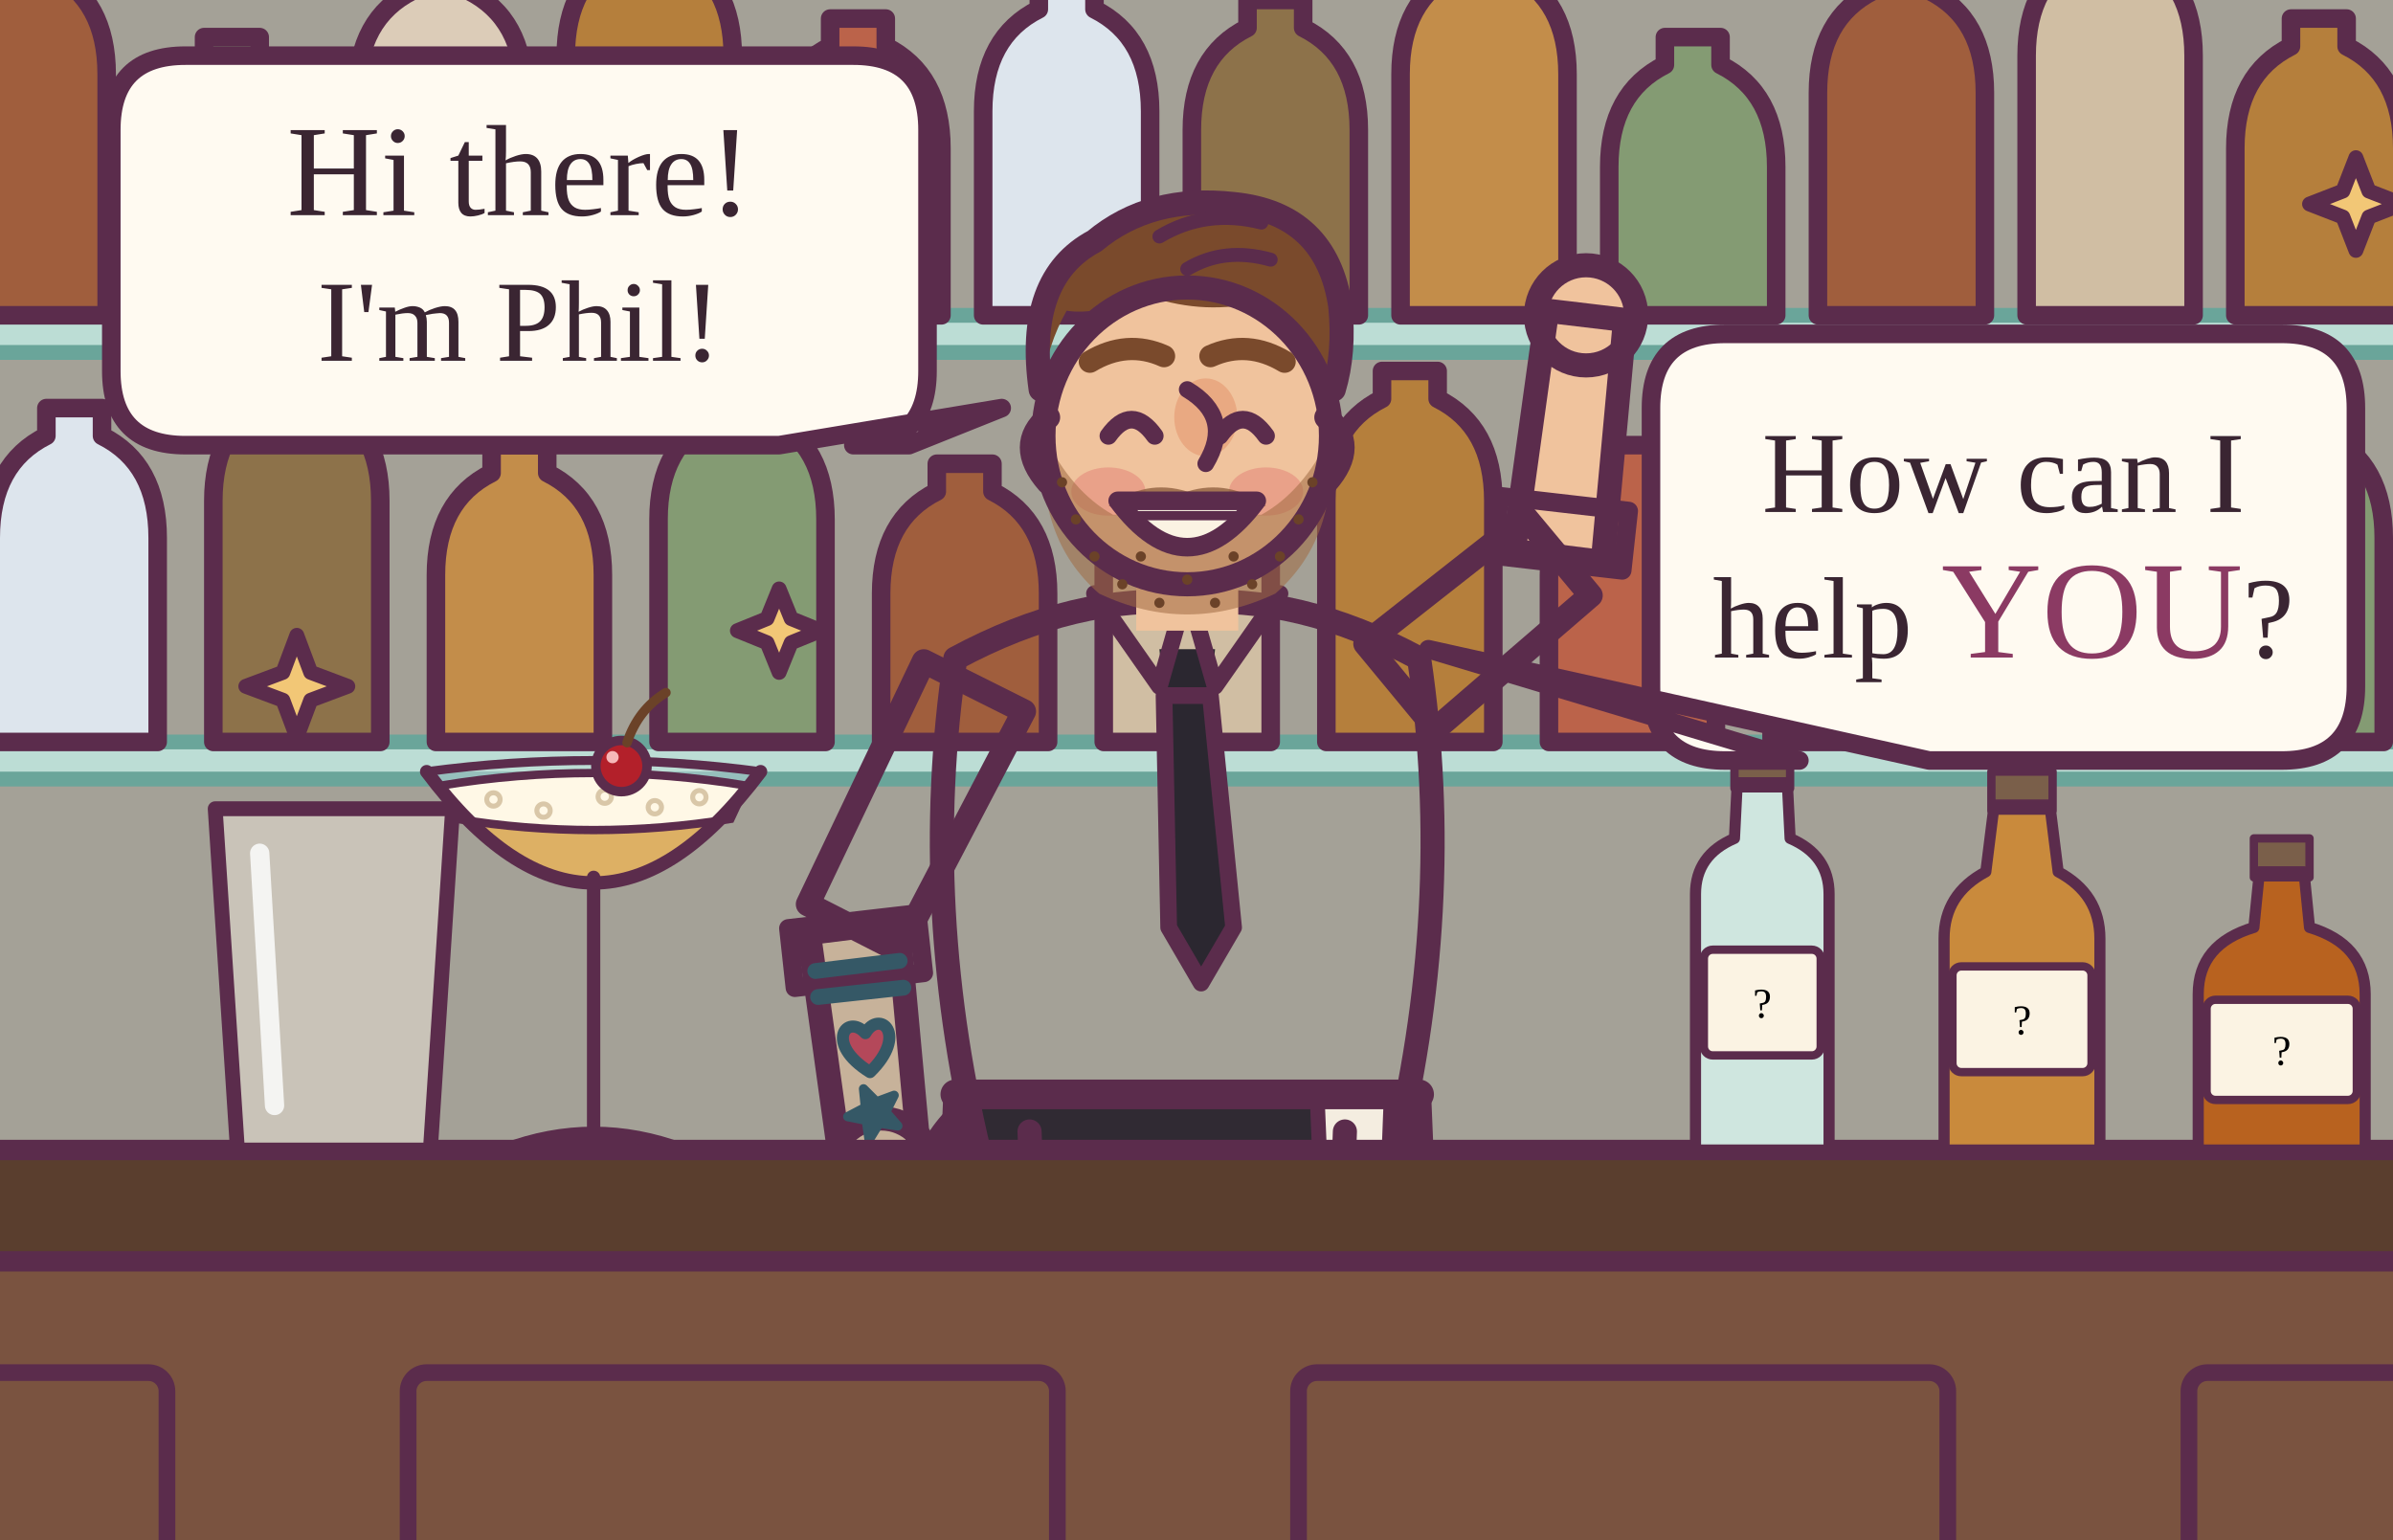
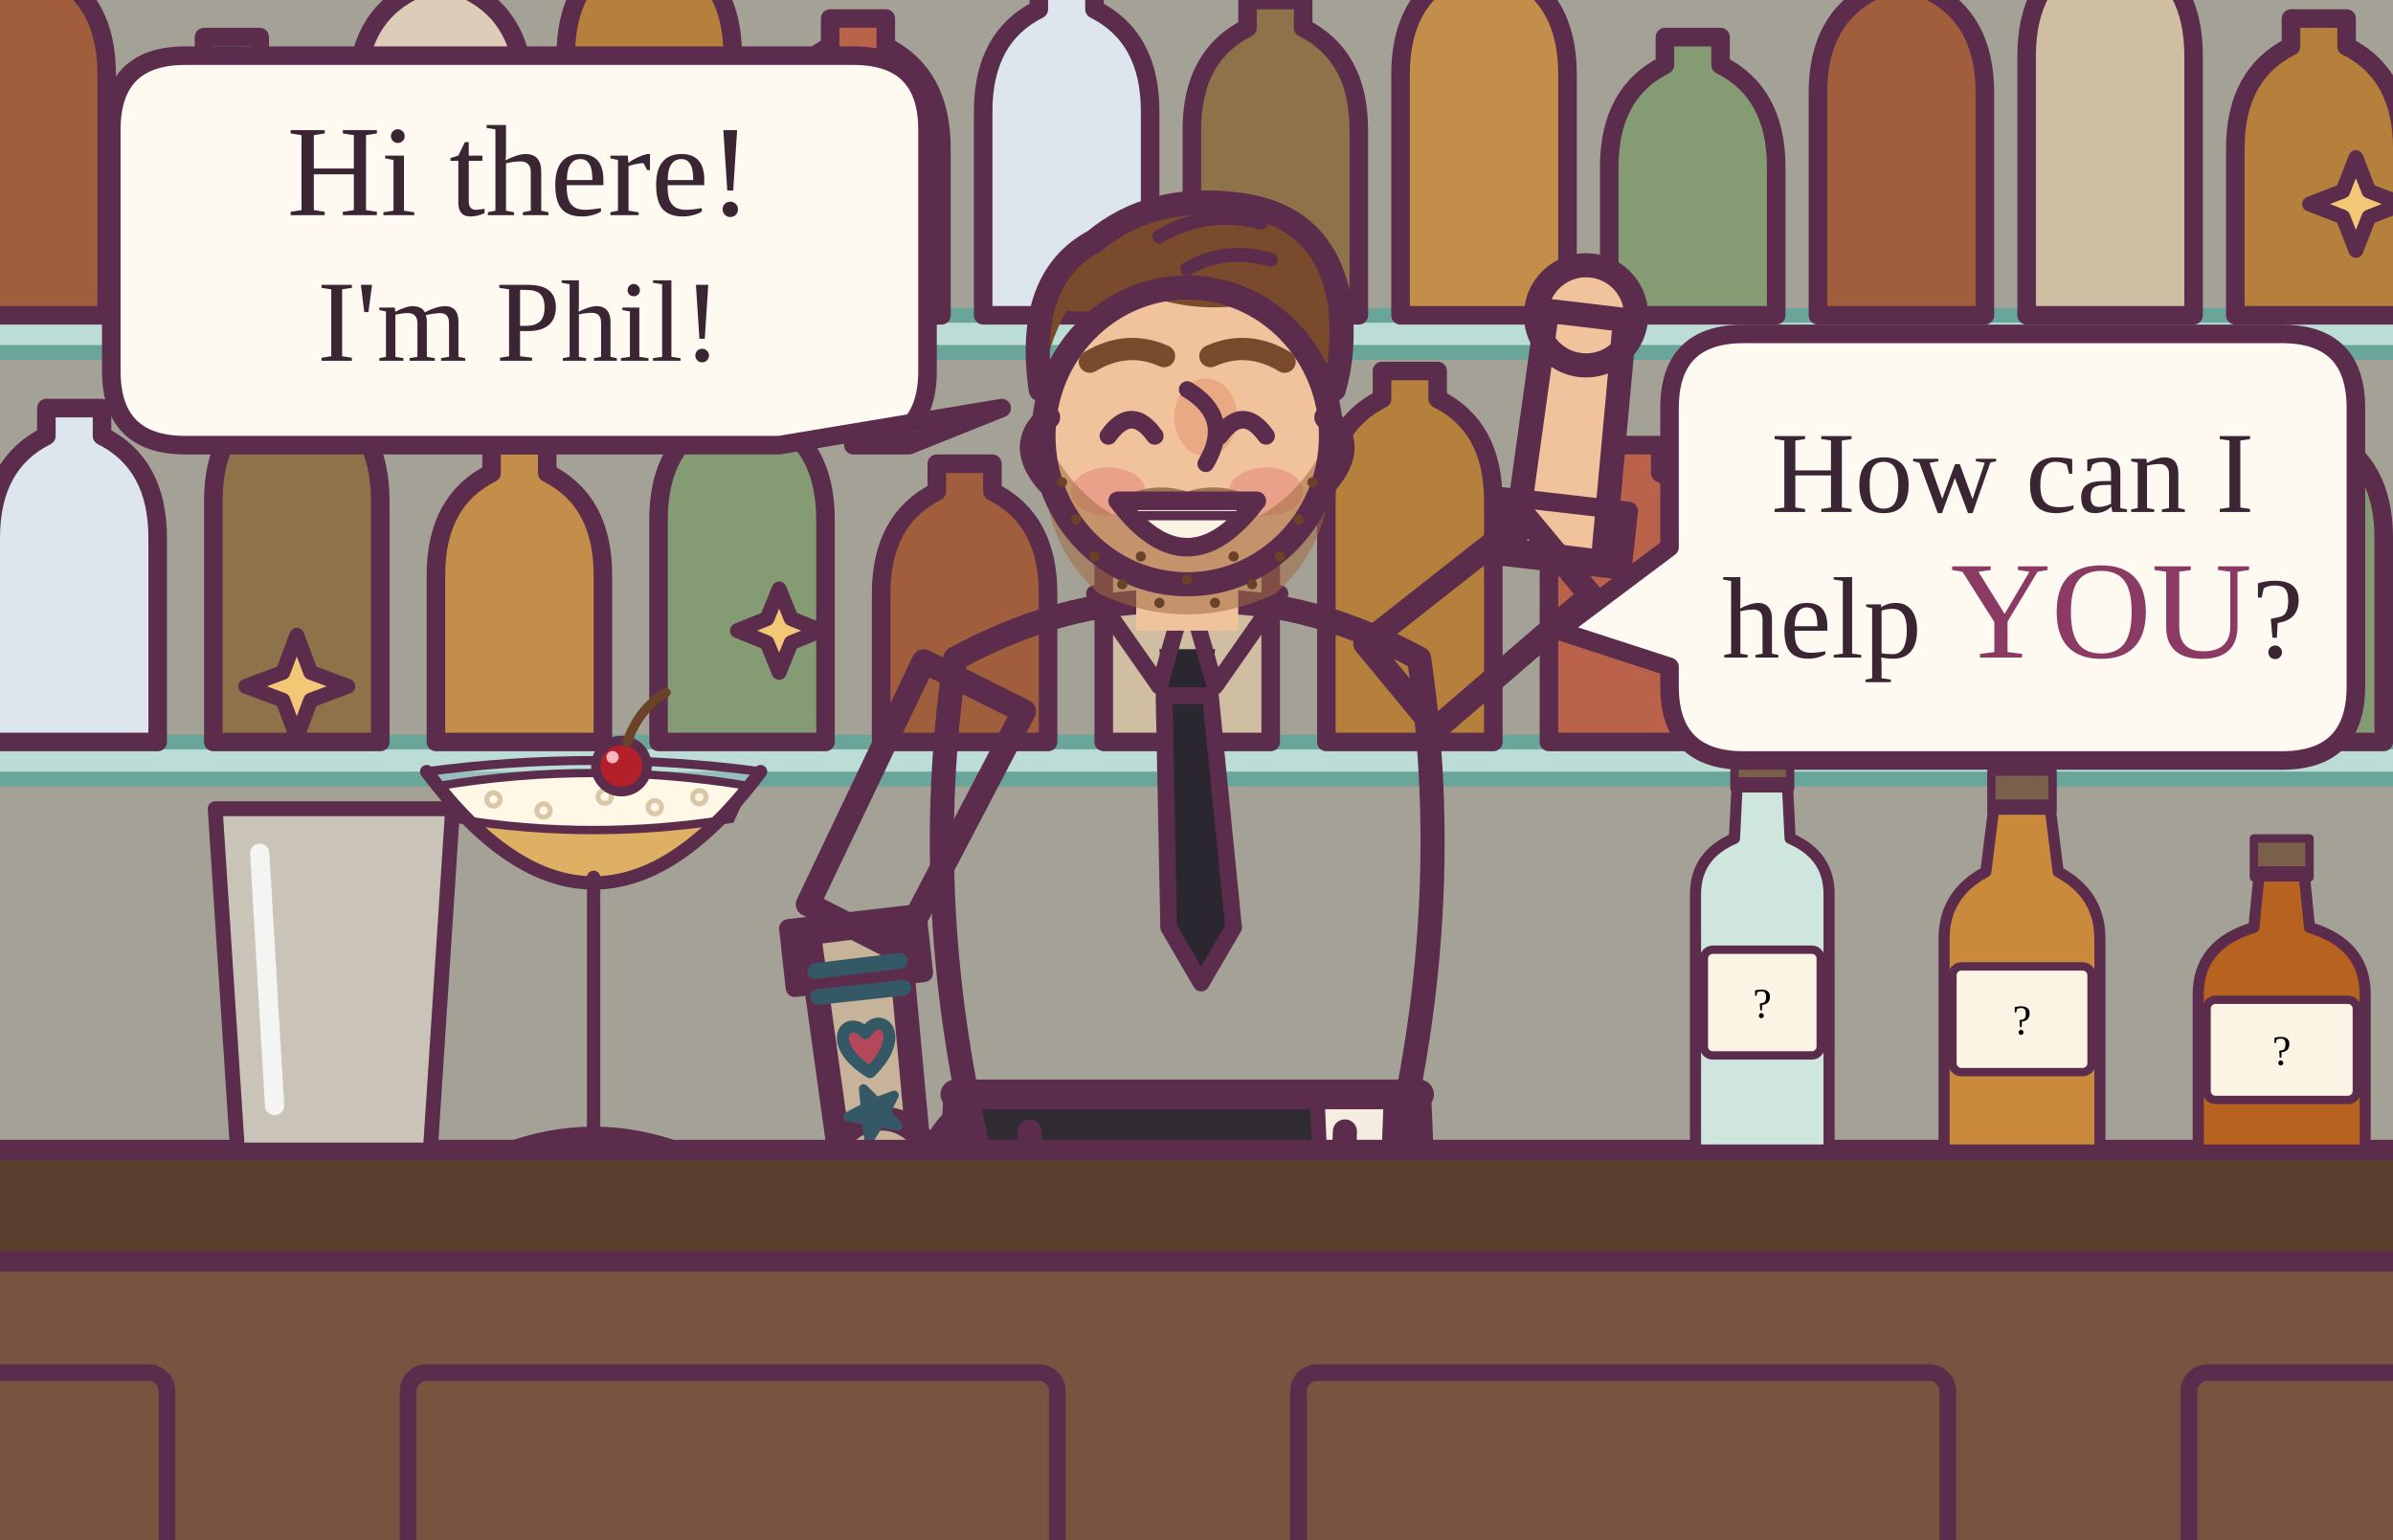
<svg viewBox="0 0 258 166" role="img" aria-label="Phil, the bartender, waves hello from behind his bar and says: Hi there! I'm Phil! Then: How can I help YOU? On the bar: a shaker and a whiskey sour on one side, and three bottles with question marks on their labels on the other">
  <g transform="translate(-72 -22)">
    <g filter="url(#wash)">
      <rect x="0" y="0" width="400" height="236" fill="#6f5443" />
      <rect x="40" y="10" width="320" height="140" fill="#cfe0dc" opacity=".55" />
    </g>
    <g filter="url(#wash)">
      <rect x="40" y="56" width="320" height="4" fill="#bfe3dc" opacity=".9" />
    </g>
    <g filter="url(#crayon)" fill="none" stroke="#5b2c4c" stroke-width="2.6" stroke-linecap="round" stroke-linejoin="round">
      <path d="M40 56 H360 M40 60 H360" stroke="#6aa59a" stroke-width="1.6" />
    </g>
    <g filter="url(#wash)">
      <path d="M43.0 56 L43.0 36 Q43.0 28 49.0 25 L49.0 22 L55.0 22 L55.0 25 Q61.0 28 61.0 36 L61.0 56Z" fill="#c98a3c" opacity=".85" />
    </g>
    <g filter="url(#crayon)" fill="none" stroke="#5b2c4c" stroke-width="2.6" stroke-linecap="round" stroke-linejoin="round">
      <path d="M43.0 56 L43.0 36 Q43.0 28 49.0 25 L49.0 22 L55.0 22 L55.0 25 Q61.0 28 61.0 36 L61.0 56Z" stroke-width="2" />
    </g>
    <g filter="url(#wash)">
      <path d="M65.5 56 L65.5 30 Q65.5 22 71.5 19 L71.5 16 L77.5 16 L77.5 19 Q83.5 22 83.5 30 L83.5 56Z" fill="#a0522d" opacity=".85" />
    </g>
    <g filter="url(#crayon)" fill="none" stroke="#5b2c4c" stroke-width="2.6" stroke-linecap="round" stroke-linejoin="round">
      <path d="M65.5 56 L65.5 30 Q65.5 22 71.5 19 L71.5 16 L77.5 16 L77.5 19 Q83.5 22 83.5 30 L83.5 56Z" stroke-width="2" />
    </g>
    <g filter="url(#wash)">
      <path d="M88.0 56 L88.0 40 Q88.0 32 94.0 29 L94.0 26 L100.0 26 L100.0 29 Q106.0 32 106.0 40 L106.0 56Z" fill="#7f9a6c" opacity=".85" />
    </g>
    <g filter="url(#crayon)" fill="none" stroke="#5b2c4c" stroke-width="2.6" stroke-linecap="round" stroke-linejoin="round">
      <path d="M88.0 56 L88.0 40 Q88.0 32 94.0 29 L94.0 26 L100.0 26 L100.0 29 Q106.0 32 106.0 40 L106.0 56Z" stroke-width="2" />
    </g>
    <g filter="url(#wash)">
      <path d="M110.5 56 L110.5 32 Q110.5 24 116.5 21 L116.5 18 L122.5 18 L122.5 21 Q128.5 24 128.5 32 L128.5 56Z" fill="#e6d3bd" opacity=".85" />
    </g>
    <g filter="url(#crayon)" fill="none" stroke="#5b2c4c" stroke-width="2.6" stroke-linecap="round" stroke-linejoin="round">
      <path d="M110.5 56 L110.5 32 Q110.5 24 116.5 21 L116.5 18 L122.5 18 L122.5 21 Q128.5 24 128.5 32 L128.5 56Z" stroke-width="2" />
    </g>
    <g filter="url(#wash)">
      <path d="M133.0 56 L133.0 28 Q133.0 20 139.0 17 L139.0 14 L145.0 14 L145.0 17 Q151.0 20 151.0 28 L151.0 56Z" fill="#b9792c" opacity=".85" />
    </g>
    <g filter="url(#crayon)" fill="none" stroke="#5b2c4c" stroke-width="2.6" stroke-linecap="round" stroke-linejoin="round">
      <path d="M133.0 56 L133.0 28 Q133.0 20 139.0 17 L139.0 14 L145.0 14 L145.0 17 Q151.0 20 151.0 28 L151.0 56Z" stroke-width="2" />
    </g>
    <g filter="url(#wash)">
      <path d="M155.5 56 L155.5 38 Q155.5 30 161.5 27 L161.5 24 L167.5 24 L167.5 27 Q173.5 30 173.5 38 L173.5 56Z" fill="#c0583c" opacity=".85" />
    </g>
    <g filter="url(#crayon)" fill="none" stroke="#5b2c4c" stroke-width="2.6" stroke-linecap="round" stroke-linejoin="round">
      <path d="M155.5 56 L155.5 38 Q155.5 30 161.5 27 L161.5 24 L167.5 24 L167.5 27 Q173.5 30 173.5 38 L173.5 56Z" stroke-width="2" />
    </g>
    <g filter="url(#wash)">
      <path d="M178.0 56 L178.0 34 Q178.0 26 184.0 23 L184.0 20 L190.0 20 L190.0 23 Q196.0 26 196.0 34 L196.0 56Z" fill="#e7f1fb" opacity=".85" />
    </g>
    <g filter="url(#crayon)" fill="none" stroke="#5b2c4c" stroke-width="2.6" stroke-linecap="round" stroke-linejoin="round">
      <path d="M178.0 56 L178.0 34 Q178.0 26 184.0 23 L184.0 20 L190.0 20 L190.0 23 Q196.0 26 196.0 34 L196.0 56Z" stroke-width="2" />
    </g>
    <g filter="url(#wash)">
      <path d="M200.5 56 L200.5 36 Q200.5 28 206.5 25 L206.5 22 L212.5 22 L212.5 25 Q218.5 28 218.5 36 L218.5 56Z" fill="#8a6a3c" opacity=".85" />
    </g>
    <g filter="url(#crayon)" fill="none" stroke="#5b2c4c" stroke-width="2.6" stroke-linecap="round" stroke-linejoin="round">
      <path d="M200.5 56 L200.5 36 Q200.5 28 206.5 25 L206.5 22 L212.5 22 L212.5 25 Q218.5 28 218.5 36 L218.5 56Z" stroke-width="2" />
    </g>
    <g filter="url(#wash)">
      <path d="M223.0 56 L223.0 30 Q223.0 22 229.0 19 L229.0 16 L235.0 16 L235.0 19 Q241.0 22 241.0 30 L241.0 56Z" fill="#c98a3c" opacity=".85" />
    </g>
    <g filter="url(#crayon)" fill="none" stroke="#5b2c4c" stroke-width="2.6" stroke-linecap="round" stroke-linejoin="round">
      <path d="M223.0 56 L223.0 30 Q223.0 22 229.0 19 L229.0 16 L235.0 16 L235.0 19 Q241.0 22 241.0 30 L241.0 56Z" stroke-width="2" />
    </g>
    <g filter="url(#wash)">
      <path d="M245.5 56 L245.5 40 Q245.5 32 251.5 29 L251.5 26 L257.5 26 L257.5 29 Q263.5 32 263.5 40 L263.5 56Z" fill="#7f9a6c" opacity=".85" />
    </g>
    <g filter="url(#crayon)" fill="none" stroke="#5b2c4c" stroke-width="2.6" stroke-linecap="round" stroke-linejoin="round">
      <path d="M245.5 56 L245.5 40 Q245.5 32 251.5 29 L251.5 26 L257.5 26 L257.5 29 Q263.5 32 263.5 40 L263.5 56Z" stroke-width="2" />
    </g>
    <g filter="url(#wash)">
      <path d="M268.0 56 L268.0 32 Q268.0 24 274.0 21 L274.0 18 L280.0 18 L280.0 21 Q286.0 24 286.0 32 L286.0 56Z" fill="#a0522d" opacity=".85" />
    </g>
    <g filter="url(#crayon)" fill="none" stroke="#5b2c4c" stroke-width="2.6" stroke-linecap="round" stroke-linejoin="round">
      <path d="M268.0 56 L268.0 32 Q268.0 24 274.0 21 L274.0 18 L280.0 18 L280.0 21 Q286.0 24 286.0 32 L286.0 56Z" stroke-width="2" />
    </g>
    <g filter="url(#wash)">
      <path d="M290.5 56 L290.5 28 Q290.5 20 296.5 17 L296.5 14 L302.5 14 L302.5 17 Q308.5 20 308.5 28 L308.5 56Z" fill="#d8c3a5" opacity=".85" />
    </g>
    <g filter="url(#crayon)" fill="none" stroke="#5b2c4c" stroke-width="2.6" stroke-linecap="round" stroke-linejoin="round">
      <path d="M290.5 56 L290.5 28 Q290.5 20 296.5 17 L296.5 14 L302.5 14 L302.5 17 Q308.5 20 308.5 28 L308.5 56Z" stroke-width="2" />
    </g>
    <g filter="url(#wash)">
      <path d="M313.0 56 L313.0 38 Q313.0 30 319.0 27 L319.0 24 L325.0 24 L325.0 27 Q331.0 30 331.0 38 L331.0 56Z" fill="#b9792c" opacity=".85" />
    </g>
    <g filter="url(#crayon)" fill="none" stroke="#5b2c4c" stroke-width="2.6" stroke-linecap="round" stroke-linejoin="round">
      <path d="M313.0 56 L313.0 38 Q313.0 30 319.0 27 L319.0 24 L325.0 24 L325.0 27 Q331.0 30 331.0 38 L331.0 56Z" stroke-width="2" />
    </g>
    <g filter="url(#wash)">
      <path d="M335.5 56 L335.5 34 Q335.5 26 341.5 23 L341.5 20 L347.5 20 L347.5 23 Q353.5 26 353.5 34 L353.5 56Z" fill="#c0583c" opacity=".85" />
    </g>
    <g filter="url(#crayon)" fill="none" stroke="#5b2c4c" stroke-width="2.6" stroke-linecap="round" stroke-linejoin="round">
      <path d="M335.5 56 L335.5 34 Q335.5 26 341.5 23 L341.5 20 L347.5 20 L347.5 23 Q353.5 26 353.5 34 L353.5 56Z" stroke-width="2" />
    </g>
    <g filter="url(#wash)">
      <rect x="40" y="102" width="320" height="4" fill="#bfe3dc" opacity=".9" />
    </g>
    <g filter="url(#crayon)" fill="none" stroke="#5b2c4c" stroke-width="2.6" stroke-linecap="round" stroke-linejoin="round">
      <path d="M40 102 H360 M40 106 H360" stroke="#6aa59a" stroke-width="1.6" />
    </g>
    <g filter="url(#wash)">
      <path d="M47 102 L47 86 Q47 78 53 75 L53 72 L59 72 L59 75 Q65 78 65 86 L65 102Z" fill="#c0583c" opacity=".85" />
    </g>
    <g filter="url(#crayon)" fill="none" stroke="#5b2c4c" stroke-width="2.6" stroke-linecap="round" stroke-linejoin="round">
      <path d="M47 102 L47 86 Q47 78 53 75 L53 72 L59 72 L59 75 Q65 78 65 86 L65 102Z" stroke-width="2" />
    </g>
    <g filter="url(#wash)">
      <path d="M71 102 L71 80 Q71 72 77 69 L77 66 L83 66 L83 69 Q89 72 89 80 L89 102Z" fill="#e7f1fb" opacity=".85" />
    </g>
    <g filter="url(#crayon)" fill="none" stroke="#5b2c4c" stroke-width="2.6" stroke-linecap="round" stroke-linejoin="round">
      <path d="M71 102 L71 80 Q71 72 77 69 L77 66 L83 66 L83 69 Q89 72 89 80 L89 102Z" stroke-width="2" />
    </g>
    <g filter="url(#wash)">
      <path d="M95 102 L95 76 Q95 68 101 65 L101 62 L107 62 L107 65 Q113 68 113 76 L113 102Z" fill="#8a6a3c" opacity=".85" />
    </g>
    <g filter="url(#crayon)" fill="none" stroke="#5b2c4c" stroke-width="2.6" stroke-linecap="round" stroke-linejoin="round">
      <path d="M95 102 L95 76 Q95 68 101 65 L101 62 L107 62 L107 65 Q113 68 113 76 L113 102Z" stroke-width="2" />
    </g>
    <g filter="url(#wash)">
      <path d="M119 102 L119 84 Q119 76 125 73 L125 70 L131 70 L131 73 Q137 76 137 84 L137 102Z" fill="#c98a3c" opacity=".85" />
    </g>
    <g filter="url(#crayon)" fill="none" stroke="#5b2c4c" stroke-width="2.6" stroke-linecap="round" stroke-linejoin="round">
      <path d="M119 102 L119 84 Q119 76 125 73 L125 70 L131 70 L131 73 Q137 76 137 84 L137 102Z" stroke-width="2" />
    </g>
    <g filter="url(#wash)">
      <path d="M143 102 L143 78 Q143 70 149 67 L149 64 L155 64 L155 67 Q161 70 161 78 L161 102Z" fill="#7f9a6c" opacity=".85" />
    </g>
    <g filter="url(#crayon)" fill="none" stroke="#5b2c4c" stroke-width="2.6" stroke-linecap="round" stroke-linejoin="round">
      <path d="M143 102 L143 78 Q143 70 149 67 L149 64 L155 64 L155 67 Q161 70 161 78 L161 102Z" stroke-width="2" />
    </g>
    <g filter="url(#wash)">
      <path d="M167 102 L167 86 Q167 78 173 75 L173 72 L179 72 L179 75 Q185 78 185 86 L185 102Z" fill="#a0522d" opacity=".85" />
    </g>
    <g filter="url(#crayon)" fill="none" stroke="#5b2c4c" stroke-width="2.6" stroke-linecap="round" stroke-linejoin="round">
      <path d="M167 102 L167 86 Q167 78 173 75 L173 72 L179 72 L179 75 Q185 78 185 86 L185 102Z" stroke-width="2" />
    </g>
    <g filter="url(#wash)">
      <path d="M191 102 L191 80 Q191 72 197 69 L197 66 L203 66 L203 69 Q209 72 209 80 L209 102Z" fill="#d8c3a5" opacity=".85" />
    </g>
    <g filter="url(#crayon)" fill="none" stroke="#5b2c4c" stroke-width="2.6" stroke-linecap="round" stroke-linejoin="round">
      <path d="M191 102 L191 80 Q191 72 197 69 L197 66 L203 66 L203 69 Q209 72 209 80 L209 102Z" stroke-width="2" />
    </g>
    <g filter="url(#wash)">
      <path d="M215 102 L215 76 Q215 68 221 65 L221 62 L227 62 L227 65 Q233 68 233 76 L233 102Z" fill="#b9792c" opacity=".85" />
    </g>
    <g filter="url(#crayon)" fill="none" stroke="#5b2c4c" stroke-width="2.6" stroke-linecap="round" stroke-linejoin="round">
      <path d="M215 102 L215 76 Q215 68 221 65 L221 62 L227 62 L227 65 Q233 68 233 76 L233 102Z" stroke-width="2" />
    </g>
    <g filter="url(#wash)">
      <path d="M239 102 L239 84 Q239 76 245 73 L245 70 L251 70 L251 73 Q257 76 257 84 L257 102Z" fill="#c0583c" opacity=".85" />
    </g>
    <g filter="url(#crayon)" fill="none" stroke="#5b2c4c" stroke-width="2.6" stroke-linecap="round" stroke-linejoin="round">
      <path d="M239 102 L239 84 Q239 76 245 73 L245 70 L251 70 L251 73 Q257 76 257 84 L257 102Z" stroke-width="2" />
    </g>
    <g filter="url(#wash)">
      <path d="M263 102 L263 78 Q263 70 269 67 L269 64 L275 64 L275 67 Q281 70 281 78 L281 102Z" fill="#c98a3c" opacity=".85" />
    </g>
    <g filter="url(#crayon)" fill="none" stroke="#5b2c4c" stroke-width="2.6" stroke-linecap="round" stroke-linejoin="round">
      <path d="M263 102 L263 78 Q263 70 269 67 L269 64 L275 64 L275 67 Q281 70 281 78 L281 102Z" stroke-width="2" />
    </g>
    <g filter="url(#wash)">
      <path d="M287 102 L287 86 Q287 78 293 75 L293 72 L299 72 L299 75 Q305 78 305 86 L305 102Z" fill="#a0522d" opacity=".85" />
    </g>
    <g filter="url(#crayon)" fill="none" stroke="#5b2c4c" stroke-width="2.6" stroke-linecap="round" stroke-linejoin="round">
      <path d="M287 102 L287 86 Q287 78 293 75 L293 72 L299 72 L299 75 Q305 78 305 86 L305 102Z" stroke-width="2" />
    </g>
    <g filter="url(#wash)">
      <path d="M311 102 L311 80 Q311 72 317 69 L317 66 L323 66 L323 69 Q329 72 329 80 L329 102Z" fill="#7f9a6c" opacity=".85" />
    </g>
    <g filter="url(#crayon)" fill="none" stroke="#5b2c4c" stroke-width="2.6" stroke-linecap="round" stroke-linejoin="round">
      <path d="M311 102 L311 80 Q311 72 317 69 L317 66 L323 66 L323 69 Q329 72 329 80 L329 102Z" stroke-width="2" />
    </g>
    <g filter="url(#wash)">
      <path d="M335 102 L335 76 Q335 68 341 65 L341 62 L347 62 L347 65 Q353 68 353 76 L353 102Z" fill="#e6d3bd" opacity=".85" />
    </g>
    <g filter="url(#crayon)" fill="none" stroke="#5b2c4c" stroke-width="2.6" stroke-linecap="round" stroke-linejoin="round">
      <path d="M335 102 L335 76 Q335 68 341 65 L341 62 L347 62 L347 65 Q353 68 353 76 L353 102Z" stroke-width="2" />
    </g>
    <g transform="translate(200 206) scale(1 1)">
      <g>
        <g>
          <g filter="url(#wash)">
            <path d="M-40.8 -83.4 L-37.2 -57.5 L-28.8 -58.5 L-31.2 -84.6Z" fill="#f0c39d" />
            <circle cx="-33" cy="-58" r="5.4" fill="#f0c39d" />
            <path d="M-28.4 -112.7 L-40.9 -86.5 L-31.1 -81.5 L-17.6 -107.3Z" fill="url(#plaid)" />
            <path d="M-29.1 -85.5 L-43 -83.9 L-42.3 -77.5 L-28.4 -79.1Z" fill="url(#plaid)" />
            <path d="M-40.8 -83.4 L-37.2 -57.5 L-28.8 -58.5 L-31.2 -84.6Z" fill="#5f8494" opacity=".28" />
          </g>
          <g filter="url(#boil)" fill="none" stroke="#5b2c4c" stroke-width="2.6" stroke-linecap="round" stroke-linejoin="round">
            <path d="M-40.8 -83.4 L-37.2 -57.5 L-28.8 -58.5 L-31.2 -84.6Z" />
            <circle cx="-33" cy="-58" r="5.4" />
            <path d="M-28.4 -112.7 L-40.9 -86.5 L-31.1 -81.5 L-17.6 -107.3Z" />
            <path d="M-29.1 -85.5 L-43 -83.9 L-42.3 -77.5 L-28.4 -79.1Z" stroke-width="2" />
            <g stroke="#355866">
              <path d="M-31 -80.4 L-40.1 -79.3" stroke-width="1.7" />
              <path d="M-30.6 -77.5 L-39.8 -76.5" stroke-width="1.7" />
              <path d="M-34.2 -68.4 C-39.2 -71.5 -36.7 -74.8 -34.7 -72.6 C-33.2 -75.2 -30 -72.5 -34.2 -68.4Z" fill="#b4485a" stroke-width="1.3" />
              <path d="M-36.6 -63.6 -34.7 -64.6 -34.9 -66.6 -33.5 -65.2 -31.6 -65.9 -32.5 -64.1 -31.2 -62.6 -33.2 -62.9 -34.3 -61.1 -34.6 -63.2Z" fill="#355866" stroke-width="1" />
            </g>
          </g>
        </g>
        <g>
          <g filter="url(#wash)">
            <ellipse cx="-11" cy="-3.5" rx="10.5" ry="4.6" fill="#3b2a22" />
            <ellipse cx="11" cy="-3.5" rx="10.5" ry="4.6" fill="#3b2a22" />
            <path d="M-17 -62 L-15 -7 L-4 -7 L-1.5 -56 L1.5 -56 L4 -7 L15 -7 L17 -62Z" fill="#4b5a73" />
            <path d="M-25 -113 Q-29 -86 -22 -58 L22 -58 Q29 -86 25 -113 Q12 -120 0 -119 Q-12 -120 -25 -113Z" fill="url(#plaid)" />
            <path d="M-3 -114 L3 -114 L2.5 -109 L-2.5 -109Z M-2.5 -109 L2.5 -109 L5 -84 L1.5 -78 L-2 -84Z" fill="#2b2730" />
            <path d="M-10 -120 L-3 -110 L-1 -117Z M10 -120 L3 -110 L1 -117Z" fill="url(#plaid)" />
            <path d="M-25 -66 L25 -66 L26.5 -30 Q0 -25 -26.5 -30Z" fill="#302a33" />
            <path d="M14 -66 L22 -66 L21 -40 L15 -42Z" fill="#f4ede0" />
          </g>
          <g filter="url(#boil)" fill="none" stroke="#5b2c4c" stroke-width="2.6" stroke-linecap="round" stroke-linejoin="round">
            <ellipse cx="-11" cy="-3.5" rx="10.5" ry="4.6" />
            <ellipse cx="11" cy="-3.5" rx="10.5" ry="4.6" />
            <path d="M-17 -62 L-15 -7 L-4 -7 L-1.5 -56 M1.5 -56 L4 -7 L15 -7 L17 -62" />
            <path d="M-25 -113 Q-29 -86 -22 -58 L22 -58 Q29 -86 25 -113 Q12 -120 0 -119 Q-12 -120 -25 -113Z" />
            <path d="M-2.5 -109 L2.5 -109 L5 -84 L1.5 -78 L-2 -84Z" stroke-width="1.8" />
            <path d="M-10 -120 L-3 -110 L-1 -117 M10 -120 L3 -110 L1 -117" stroke-width="1.8" />
            <path d="M-25 -66 L25 -66 L26.5 -30 Q0 -25 -26.5 -30Z" />
            <path d="M-25 -66 H25" stroke-width="3.2" />
            <path d="M-8 -52 h14 v12 h-14Z" stroke="#56505a" stroke-width="1.5" />
            <path d="M14 -66 L22 -66 L21 -40 L15 -42Z" stroke-width="1.6" />
            <path d="M-25 -64 q-6 6 -3 14 M-25 -64 q-2 8 2 13" stroke-width="1.8" />
          </g>
        </g>
        <g>
          <g filter="url(#wash)">
            <rect x="-5.5" y="-125" width="11" height="9" fill="#f0c39d" />
            <ellipse cx="0" cy="-137" rx="15.5" ry="16" fill="#f0c39d" />
            <ellipse cx="-14.5" cy="-136" rx="3" ry="4.4" fill="#f0c39d" />
            <ellipse cx="14.5" cy="-136" rx="3" ry="4.4" fill="#f0c39d" />
            <ellipse cx="-8.5" cy="-131" rx="4" ry="2.6" fill="#e48b7c" opacity=".6" />
            <ellipse cx="8.5" cy="-131" rx="4" ry="2.6" fill="#e48b7c" opacity=".6" />
            <ellipse cx="2" cy="-139" rx="3.4" ry="4.2" fill="#e9a982" />
            <path d="M-15.4 -137 Q-16.4 -126 -9.5 -120 Q0 -115.5 9.5 -120 Q16.4 -126 15.4 -137 Q12.5 -131 8 -128.5 L-8 -128.5 Q-12.5 -131 -15.4 -137Z" fill="#a06a42" opacity=".55" />
            <path d="M-8.5 -129.4 Q-4.5 -132.4 0 -131 Q4.5 -132.4 8.5 -129.4 Q4.5 -130.2 0 -129.8 Q-4.5 -130.2 -8.5 -129.4Z" fill="#8a5a3a" opacity=".75" />
            <path d="M-15.8 -142 Q-17.5 -154 -10 -158 Q-4 -163 5 -162 Q15 -161 16.5 -151 Q17 -146 15.8 -142 Q14 -149 8 -151.5 Q2 -150 -4 -152 Q-10 -150 -13 -150.5 Q-15 -147 -15.8 -142Z" fill="#7a4a2c" />
          </g>
          <g filter="url(#boil)" fill="none" stroke="#5b2c4c" stroke-width="2.6" stroke-linecap="round" stroke-linejoin="round">
            <ellipse cx="0" cy="-137" rx="15.5" ry="16" />
            <path d="M-15.0 -139 q-3.5 3 0 7" />
            <path d="M15.0 -139 q3.5 3 0 7" />
            <path d="M-8.5 -137 q2.5 -3.5 5 0 M3.5 -137 q2.5 -3.5 5 0" stroke-width="1.9" />
            <path d="M-4 -127 h8" stroke-width="2" />
            <path d="M0 -142 q5 3 2 8" stroke-width="1.8" />
            <circle cx="-12" cy="-128" r=".55" fill="#6b4228" stroke="none" />
            <circle cx="-10" cy="-124" r=".55" fill="#6b4228" stroke="none" />
            <circle cx="-7" cy="-121" r=".55" fill="#6b4228" stroke="none" />
            <circle cx="-3" cy="-119" r=".55" fill="#6b4228" stroke="none" />
            <circle cx="3" cy="-119" r=".55" fill="#6b4228" stroke="none" />
            <circle cx="7" cy="-121" r=".55" fill="#6b4228" stroke="none" />
            <circle cx="10" cy="-124" r=".55" fill="#6b4228" stroke="none" />
            <circle cx="12" cy="-128" r=".55" fill="#6b4228" stroke="none" />
            <circle cx="-5" cy="-124" r=".55" fill="#6b4228" stroke="none" />
            <circle cx="5" cy="-124" r=".55" fill="#6b4228" stroke="none" />
            <circle cx="0" cy="-121.5" r=".55" fill="#6b4228" stroke="none" />
            <circle cx="-13.5" cy="-132" r=".55" fill="#6b4228" stroke="none" />
            <circle cx="13.5" cy="-132" r=".55" fill="#6b4228" stroke="none" />
            <path d="M-7.5 -130 q7.5 10 15 0Z" fill="#fbf3e3" stroke-width="2" />
            <path d="M-6.4 -128.4 h12.8" stroke-width="1" />
            <path d="M-10.5 -145 q4 -2.4 8 -.6 M2.5 -145.6 q4 -1.8 8 .6" stroke="#7a4a2c" stroke-width="2.4" />
            <path d="M-15.8 -142 Q-17.5 -154 -10 -158 Q-4 -163 5 -162 Q15 -161 16.5 -151 Q17 -146 15.8 -142" />
            <path d="M-3 -158.5 q5 -3 11 -1.5 M0 -155 q4 -2.4 9 -1" stroke-width="1.5" />
          </g>
        </g>
        <g class="hi-wave" style="transform-origin:23px -110px">
          <g>
            <g filter="url(#wash)">
              <path d="M44.8 -123.4 L47.2 -149.5 L38.8 -150.5 L35.2 -124.6Z" fill="#f0c39d" />
              <circle cx="43" cy="-150" r="5.4" fill="#f0c39d" />
              <path d="M26.8 -105.4 L43.5 -119.8 L36.5 -128.2 L19.2 -114.6Z" fill="url(#plaid)" />
              <path d="M33 -124.1 L46.9 -122.5 L47.6 -128.9 L33.7 -130.5Z" fill="url(#plaid)" />
            </g>
            <g filter="url(#boil)" fill="none" stroke="#5b2c4c" stroke-width="2.6" stroke-linecap="round" stroke-linejoin="round">
              <path d="M44.8 -123.4 L47.2 -149.5 L38.8 -150.5 L35.2 -124.6Z" />
              <circle cx="43" cy="-150" r="5.4" />
              <path d="M26.8 -105.4 L43.5 -119.8 L36.5 -128.2 L19.2 -114.6Z" />
              <path d="M33 -124.1 L46.9 -122.5 L47.6 -128.9 L33.7 -130.5Z" stroke-width="2" />
            </g>
          </g>
        </g>
      </g>
    </g>
    <rect x="0" y="146" width="400" height="90" fill="#6e4b39" />
    <g filter="url(#wash)">
      <rect x="0" y="146" width="400" height="12" fill="#5a3e2e" />
      <rect x="0" y="158" width="400" height="78" fill="#7a5340" />
    </g>
    <g filter="url(#crayon)" fill="none" stroke="#5b2c4c" stroke-width="2.2" stroke-linecap="round" stroke-linejoin="round">
      <path d="M0 146 H400 M0 158 H400" />
      <rect x="20" y="170" width="70" height="52" rx="2" stroke-width="1.8" />
      <rect x="116" y="170" width="70" height="52" rx="2" stroke-width="1.8" />
      <rect x="212" y="170" width="70" height="52" rx="2" stroke-width="1.8" />
      <rect x="308" y="170" width="70" height="52" rx="2" stroke-width="1.8" />
    </g>
    <g transform="translate(108 146) scale(0.8)">
      <g filter="url(#wash)">
        <path d="M-13 0 L-16 -46 L16 -46 L13 0Z" fill="#c9c3b8" />
      </g>
      <g filter="url(#crayon)" fill="none" stroke="#5b2c4c" stroke-width="2.6" stroke-linecap="round" stroke-linejoin="round">
        <path d="M-13 0 L-16 -46 L16 -46 L13 0Z" stroke-width="2" />
        <path d="M-10 -40 L-8 -6" stroke="#f4f4f2" stroke-width="2.6" />
      </g>
    </g>
    <g transform="translate(136 146) scale(0.6)">
      <g filter="url(#wash)">
        <path d="M-30 -68 Q0 -28 30 -68Z" fill="#e7f1fb" opacity=".35" />
      </g>
      <clipPath id="bar-hero-sour">
        <path d="M-28 -66 Q0 -32 28 -66Z" />
      </clipPath>
      <g clip-path="url(#bar-hero-sour)">
        <g filter="url(#wash)">
          <rect x="-40" y="-65" width="80" height="18" fill="#ddb064" />
        </g>
      </g>
      <path d="M-27.4 -65.5 Q0 -70 27.4 -65.5 L24.6 -59.5 Q0 -55.5 -24.6 -59.5Z" fill="#fff8e6" stroke="#5b2c4c" stroke-width="1.5" />
      <circle cx="-18" cy="-63" r="1.2" fill="none" stroke="#d9c7a8" stroke-width=".9" />
      <circle cx="-9" cy="-61" r="1.2" fill="none" stroke="#d9c7a8" stroke-width=".9" />
      <circle cx="2" cy="-63.5" r="1.2" fill="none" stroke="#d9c7a8" stroke-width=".9" />
      <circle cx="11" cy="-61.6" r="1.2" fill="none" stroke="#d9c7a8" stroke-width=".9" />
      <circle cx="19" cy="-63.4" r="1.2" fill="none" stroke="#d9c7a8" stroke-width=".9" />
      <g filter="url(#crayon)" fill="none" stroke="#5b2c4c" stroke-width="2.6" stroke-linecap="round" stroke-linejoin="round">
        <path d="M-30 -68 Q0 -28 30 -68" stroke-width="2.4" />
        <path d="M-30 -68 Q0 -72 30 -68" stroke-width="1.6" />
        <path d="M0 -49 V-4 M-16 0 Q0 -6 16 0" stroke-width="2.4" />
      </g>
      <g transform="translate(5 -69)">
        <g filter="url(#wash)">
          <circle r="4.6" fill="#b3202a" />
        </g>
        <g filter="url(#crayon)" fill="none" stroke="#5b2c4c" stroke-width="2.6" stroke-linecap="round" stroke-linejoin="round">
          <circle r="4.6" stroke-width="1.7" />
          <path d="M1 -4.2 q2 -6 7 -9" stroke="#6b4228" stroke-width="1.7" />
        </g>
        <circle cx="-1.6" cy="-1.6" r="1.1" fill="#f6b8b8" />
      </g>
    </g>
    <g transform="translate(262 146) scale(0.6)">
      <g filter="url(#wash)">
        <path d="M-12 0 L-12 -46 Q-12 -53 -5 -56 L-4.5 -66 L4.5 -66 L5 -56 Q12 -53 12 -46 L12 0Z" fill="#cfe6df" />
        <rect x="-10.5" y="-36" width="21" height="19" rx="1.6" fill="#fbf3e3" />
        <path d="M-5 -72 h10 v7 h-10Z" fill="#7a5f4a" />
      </g>
      <g filter="url(#crayon)" fill="none" stroke="#5b2c4c" stroke-width="2.6" stroke-linecap="round" stroke-linejoin="round">
        <path d="M-12 0 L-12 -46 Q-12 -53 -5 -56 L-4.5 -66 L4.5 -66 L5 -56 Q12 -53 12 -46 L12 0Z" stroke-width="2" />
        <rect x="-10.5" y="-36" width="21" height="19" rx="1.6" stroke-width="1.5" />
        <path d="M-5 -72 h10 v7 h-10Z" stroke-width="1.5" />
      </g>
      <text class="letter" x="0" y="-23.8" font-size="7.6" text-anchor="middle">?</text>
    </g>
    <g transform="translate(290 146) scale(0.6)">
      <g filter="url(#wash)">
        <path d="M-14 0 L-14 -38 Q-14 -46 -6.5 -50 L-5 -62 L5 -62 L6.5 -50 Q14 -46 14 -38 L14 0Z" fill="#c98a3c" />
        <rect x="-12.5" y="-33" width="25" height="19" rx="1.6" fill="#fbf3e3" />
        <path d="M-5.5 -68 h11 v7 h-11Z" fill="#7a5f4a" />
      </g>
      <g filter="url(#crayon)" fill="none" stroke="#5b2c4c" stroke-width="2.6" stroke-linecap="round" stroke-linejoin="round">
        <path d="M-14 0 L-14 -38 Q-14 -46 -6.5 -50 L-5 -62 L5 -62 L6.5 -50 Q14 -46 14 -38 L14 0Z" stroke-width="2" />
        <rect x="-12.5" y="-33" width="25" height="19" rx="1.6" stroke-width="1.5" />
        <path d="M-5.5 -68 h11 v7 h-11Z" stroke-width="1.5" />
      </g>
      <text class="letter" x="0" y="-20.8" font-size="7.6" text-anchor="middle">?</text>
    </g>
    <g transform="translate(318 146) scale(0.6)">
      <g filter="url(#wash)">
        <path d="M-15 0 L-15 -28 Q-15 -37 -5 -40 L-4 -50 L4 -50 L5 -40 Q15 -37 15 -28 L15 0Z" fill="#b8621f" />
        <rect x="-13.5" y="-27" width="27" height="18" rx="1.6" fill="#fbf3e3" />
        <path d="M-5 -56 h10 v7 h-10Z" fill="#7a5f4a" />
      </g>
      <g filter="url(#crayon)" fill="none" stroke="#5b2c4c" stroke-width="2.6" stroke-linecap="round" stroke-linejoin="round">
        <path d="M-15 0 L-15 -28 Q-15 -37 -5 -40 L-4 -50 L4 -50 L5 -40 Q15 -37 15 -28 L15 0Z" stroke-width="2" />
        <rect x="-13.5" y="-27" width="27" height="18" rx="1.6" stroke-width="1.5" />
        <path d="M-5 -56 h10 v7 h-10Z" stroke-width="1.5" />
      </g>
      <text class="letter" x="0" y="-15.3" font-size="7.6" text-anchor="middle">?</text>
    </g>
    <g class="twinkle" style="transform-origin:104px 96px">
      <path d="M104 90.5 L105.5 94.5 L109.5 96 L105.5 97.5 L104 101.5 L102.5 97.5 L98.5 96 L102.5 94.5Z" fill="#f2c776" stroke="#5b2c4c" stroke-width="1.6" stroke-linejoin="round" />
    </g>
    <g class="twinkle d2" style="transform-origin:156px 90px">
      <path d="M156 85.5 L157.3 88.7 L160.5 90 L157.3 91.3 L156 94.5 L154.7 91.3 L151.5 90 L154.7 88.7Z" fill="#f2c776" stroke="#5b2c4c" stroke-width="1.6" stroke-linejoin="round" />
    </g>
    <g class="twinkle d3" style="transform-origin:326px 44px">
      <path d="M326 39 L327.4 42.6 L331 44 L327.4 45.4 L326 49 L324.6 45.4 L321 44 L324.6 42.6Z" fill="#f2c776" stroke="#5b2c4c" stroke-width="1.6" stroke-linejoin="round" />
    </g>
    <g class="twinkle d2" style="transform-origin:302px 100px">
      <path d="M302 96 L303.1 98.9 L306 100 L303.1 101.1 L302 104 L300.9 101.1 L298 100 L300.9 98.9Z" fill="#f2c776" stroke="#5b2c4c" stroke-width="1.6" stroke-linejoin="round" />
    </g>
    <g class="hello-1" style="transform-origin:180px 66px">
      <path d="M92 28 H164 Q172 28 172 36 V62 Q172 70 164 70 H170 L180 66 L156 70 H92 Q84 70 84 62 V36 Q84 28 92 28Z" fill="#fffaf1" />
      <g filter="url(#wash)">
        <path d="M92 28 H164 Q172 28 172 36 V62 Q172 70 164 70 H170 L180 66 L156 70 H92 Q84 70 84 62 V36 Q84 28 92 28Z" fill="#fffaf1" />
      </g>
      <g filter="url(#crayon)" fill="none" stroke="#5b2c4c" stroke-width="2.6" stroke-linecap="round" stroke-linejoin="round">
        <path d="M92 28 H164 Q172 28 172 36 V62 Q172 70 164 70 H170 L180 66 L156 70 H92 Q84 70 84 62 V36 Q84 28 92 28Z" stroke-width="2" />
      </g>
      <text class="letter" x="128" y="45.2" font-size="14" text-anchor="middle" style="fill:#3a2532">Hi there!</text>
      <text class="letter" x="128" y="60.9" font-size="12.5" text-anchor="middle" style="fill:#3a2532">I'm Phil!</text>
    </g>
-     <g class="hello-2" style="transform-origin:226px 92px">
-       <path d="M258 58 H318 Q326 58 326 66 V96 Q326 104 318 104 H280 L226 92 L266 104 H258 Q250 104 250 96 V66 Q250 58 258 58Z" fill="#fffaf1" />
-       <g filter="url(#wash)">
-         <path d="M258 58 H318 Q326 58 326 66 V96 Q326 104 318 104 H280 L226 92 L266 104 H258 Q250 104 250 96 V66 Q250 58 258 58Z" fill="#fffaf1" />
-       </g>
-       <g filter="url(#crayon)" fill="none" stroke="#5b2c4c" stroke-width="2.6" stroke-linecap="round" stroke-linejoin="round">
-         <path d="M258 58 H318 Q326 58 326 66 V96 Q326 104 318 104 H280 L226 92 L266 104 H258 Q250 104 250 96 V66 Q250 58 258 58Z" stroke-width="2" />
-       </g>
-       <text class="letter" x="288" y="77.2" font-size="12.5" text-anchor="middle" style="fill:#3a2532">How can I</text>
-       <text class="letter" x="288" y="92.9" font-size="12.5" text-anchor="middle" style="fill:#3a2532">help <tspan style="fill:#8b3a63;font-size:15px">YOU</tspan>?</text>
+     <g class="hello-2" style="transform-origin:240px 90px">
+       <path d="M260 58 H318 Q326 58 326 66 V96 Q326 104 318 104 H260 Q252 104 252 96 V93.9 L240 90 L252 81 V66 Q252 58 260 58Z" fill="#fffaf1" />
+       <g filter="url(#wash)">
+         <path d="M260 58 H318 Q326 58 326 66 V96 Q326 104 318 104 H260 Q252 104 252 96 V93.9 L240 90 L252 81 V66 Q252 58 260 58Z" fill="#fffaf1" />
+       </g>
+       <g filter="url(#crayon)" fill="none" stroke="#5b2c4c" stroke-width="2.6" stroke-linecap="round" stroke-linejoin="round">
+         <path d="M260 58 H318 Q326 58 326 66 V96 Q326 104 318 104 H260 Q252 104 252 96 V93.9 L240 90 L252 81 V66 Q252 58 260 58Z" stroke-width="2" />
+       </g>
+       <text class="letter" x="289" y="77.2" font-size="12.5" text-anchor="middle" style="fill:#3a2532">How can I</text>
+       <text class="letter" x="289" y="92.9" font-size="12.5" text-anchor="middle" style="fill:#3a2532">help <tspan style="fill:#8b3a63;font-size:15px">YOU</tspan>?</text>
    </g>
  </g>
</svg>
